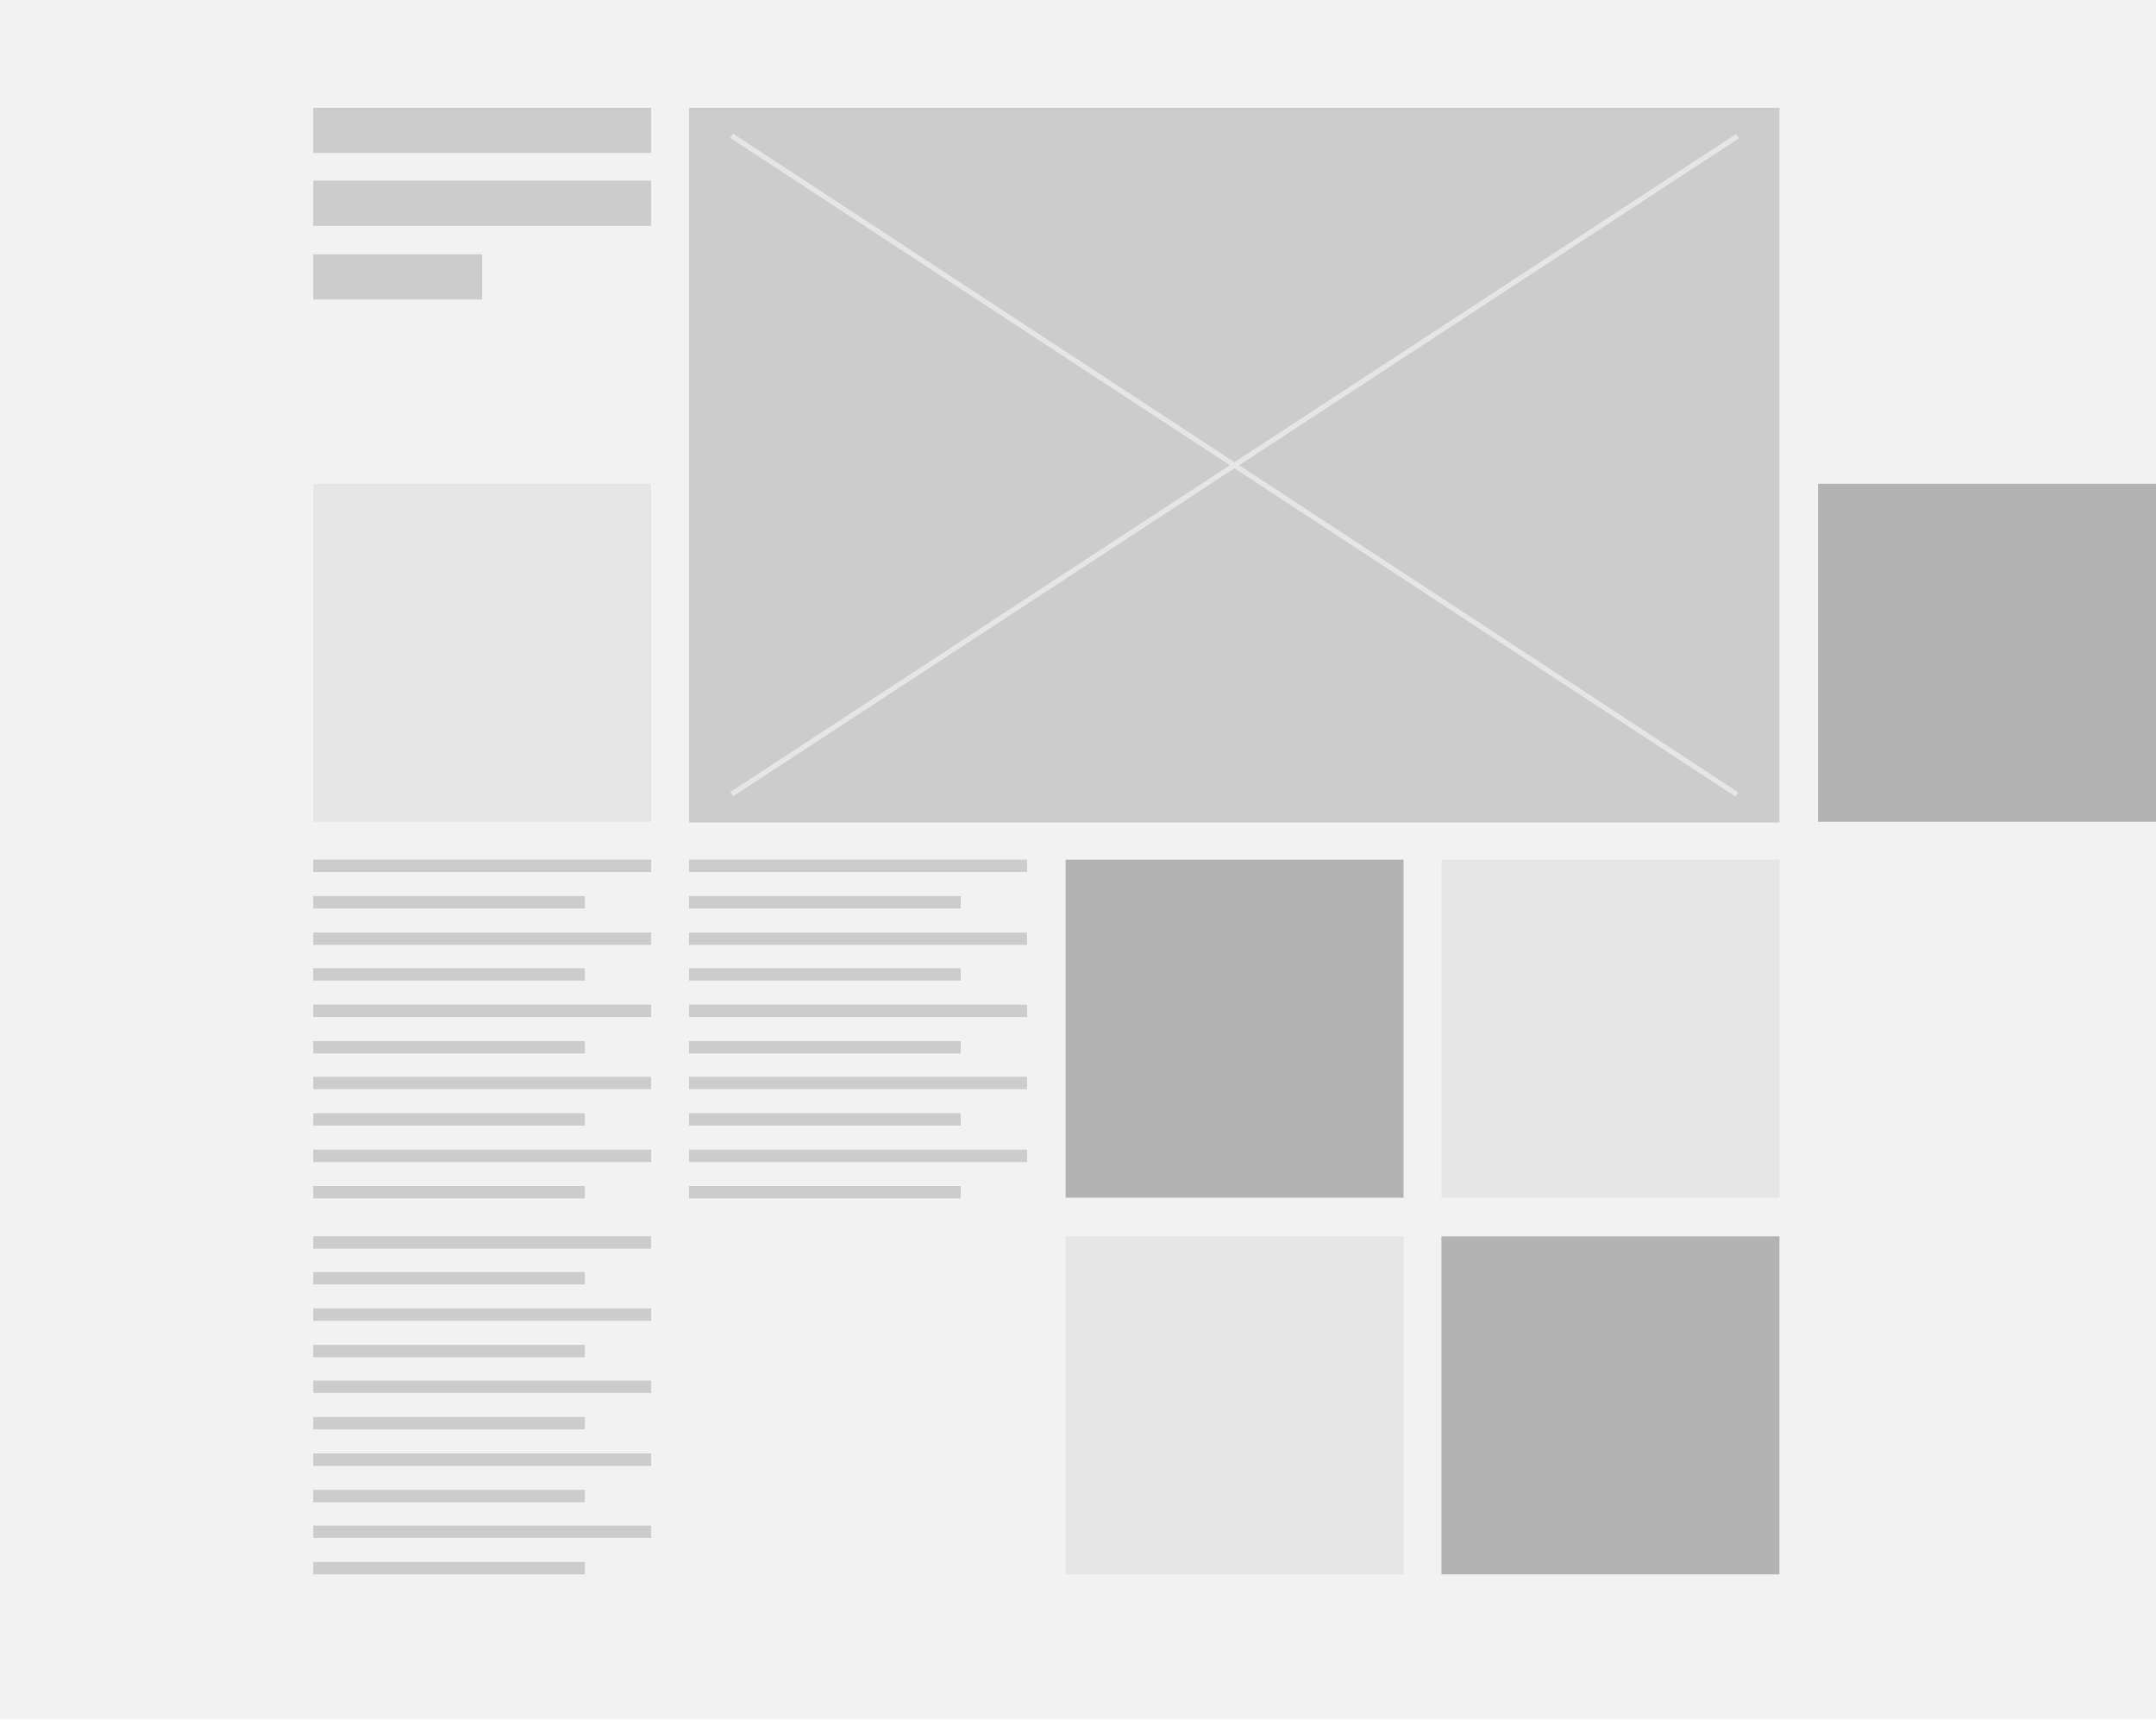
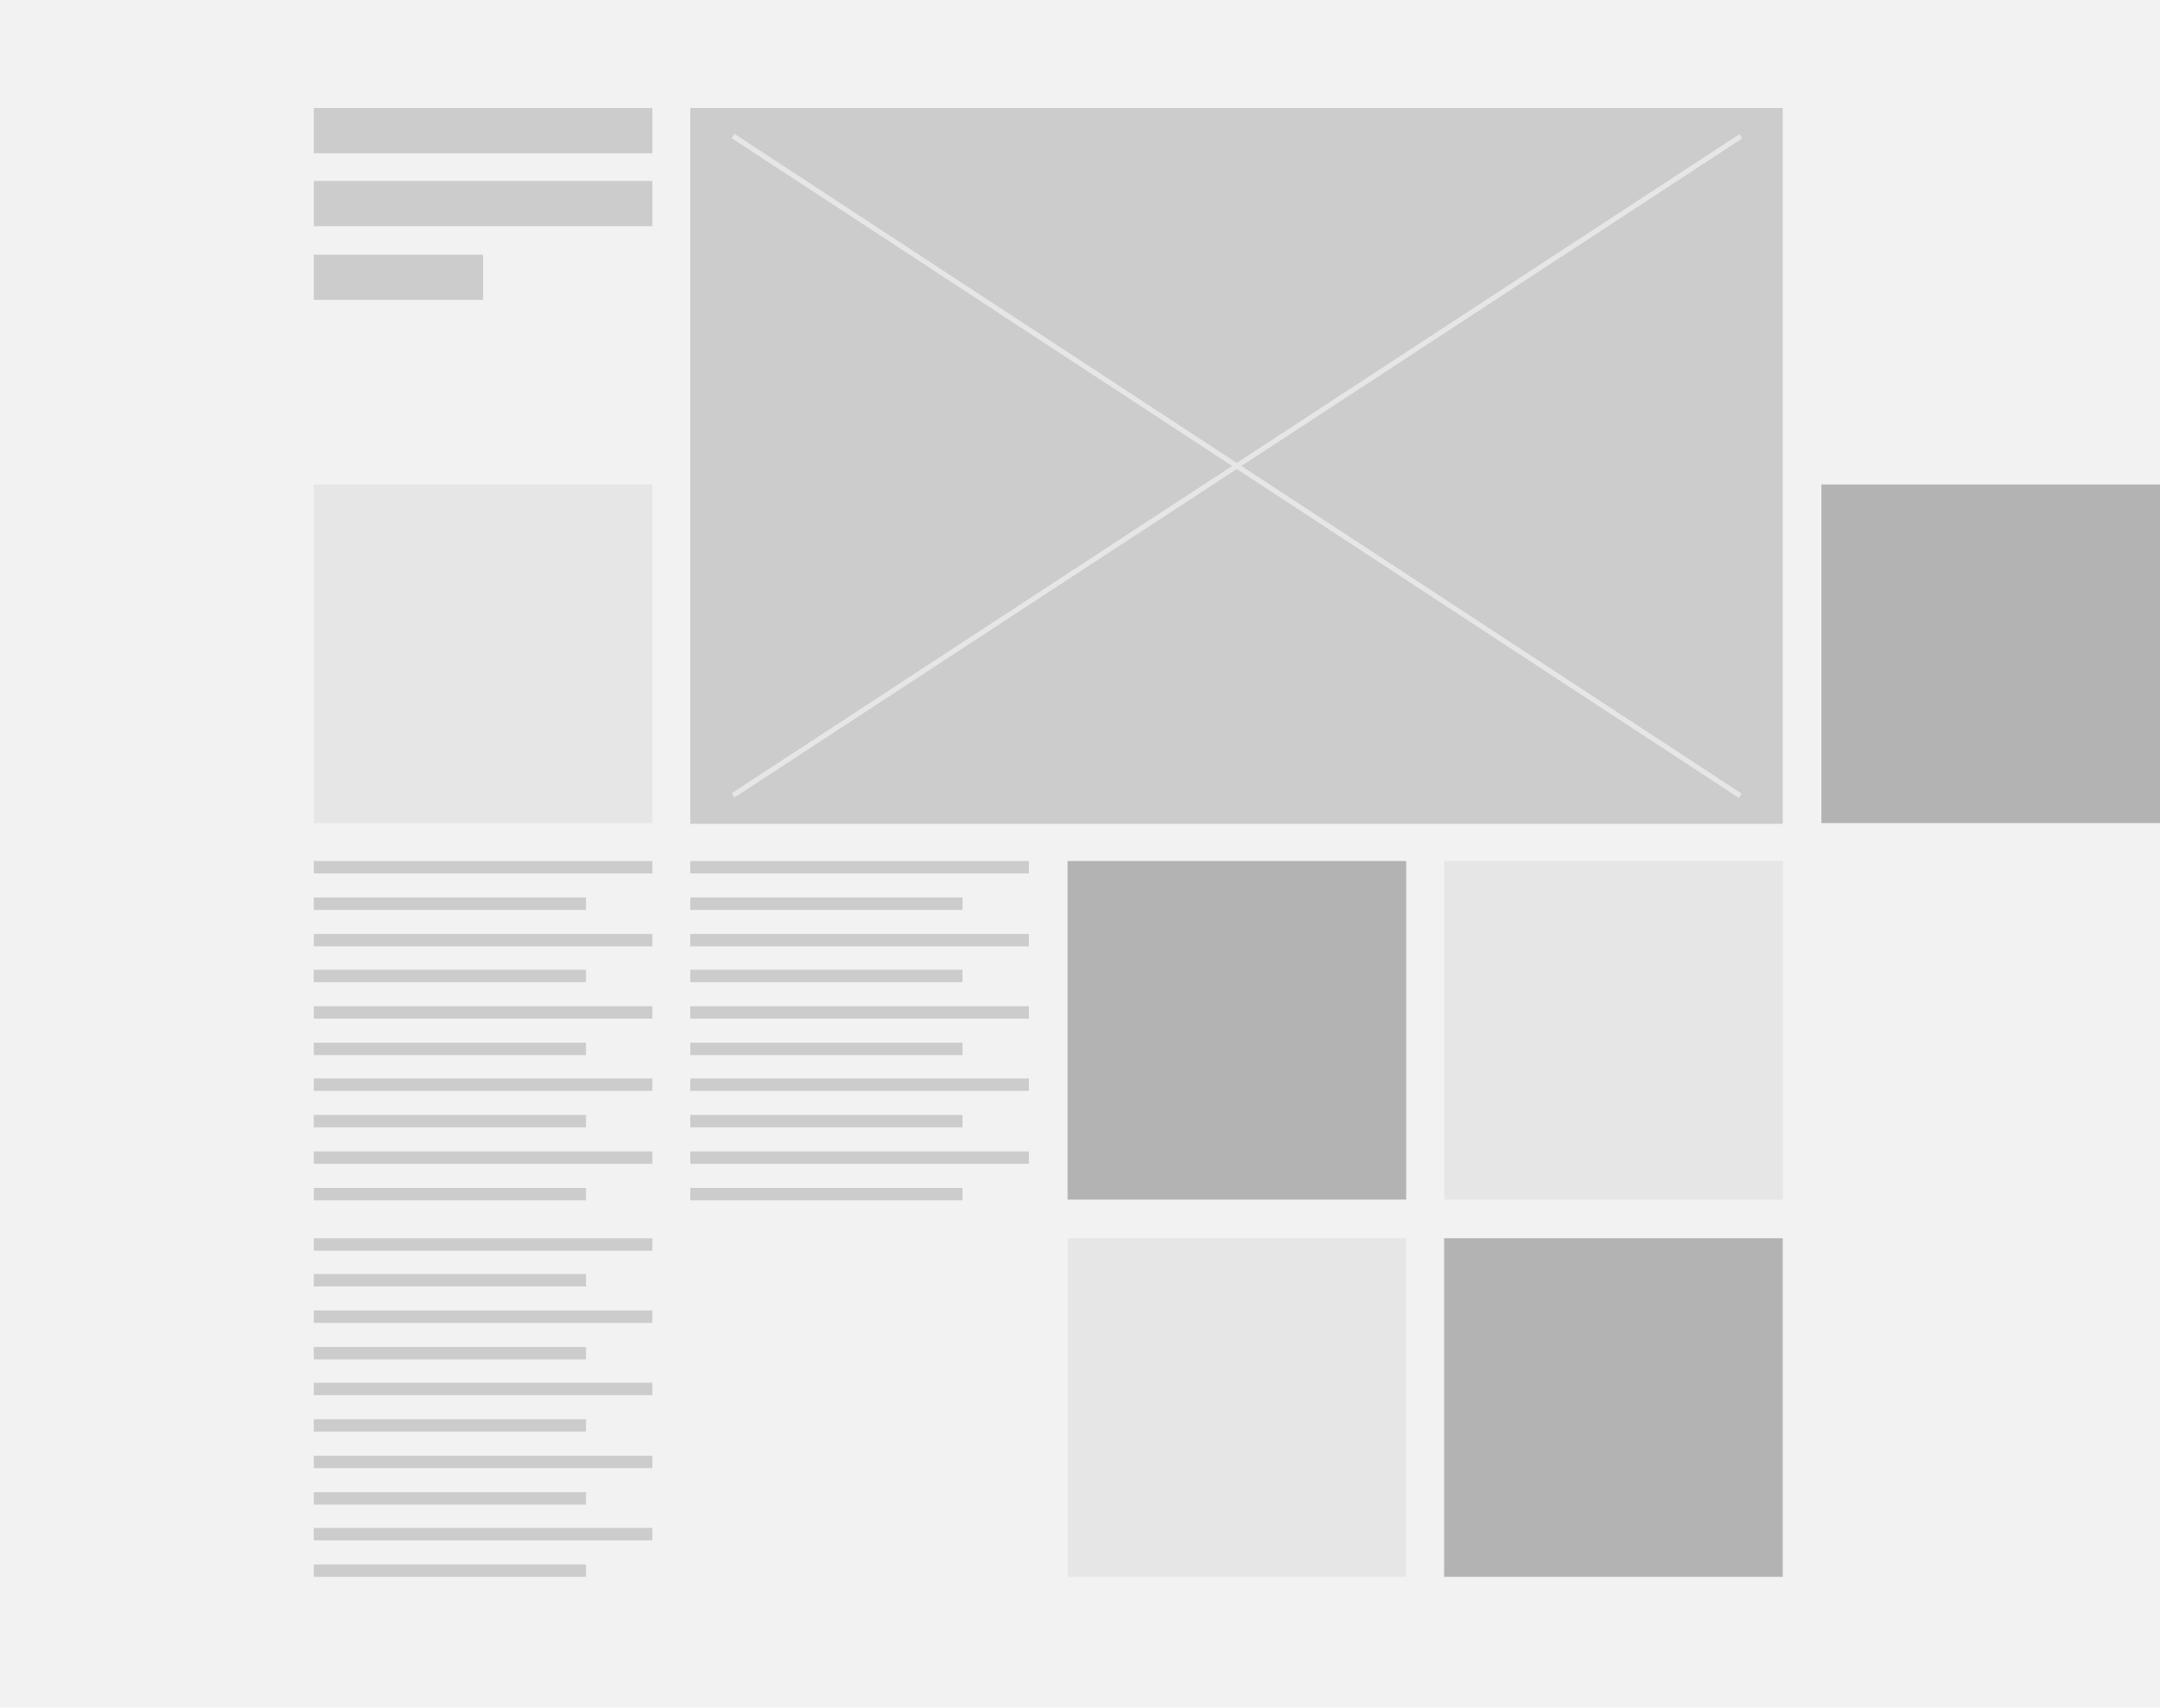
- <svg xmlns="http://www.w3.org/2000/svg" version="1.1" id="Layer_1" x="0px" y="0px" width="296px" height="236px" viewBox="0 0 296 236" enable-background="new 0 0 296 236" xml:space="preserve">
+ <svg xmlns="http://www.w3.org/2000/svg" version="1.1" id="Layer_1" x="0px" y="0px" width="296px" height="234px" viewBox="0 0 296 234" enable-background="new 0 0 296 234" xml:space="preserve">
  <g>
-     <rect fill="#F2F2F2" width="296" height="236" />
+     <rect fill="#F2F2F2" width="296" height="234" />
    <g>
      <rect x="94.6" y="14.8" fill="#CCCCCC" width="149.7" height="98.1" />
      <rect x="43" y="66.4" fill="#E6E6E6" width="46.4" height="46.4" />
      <rect x="146.3" y="118" fill="#B3B3B3" width="46.4" height="46.4" />
      <rect x="197.9" y="118" fill="#E6E6E6" width="46.4" height="46.4" />
      <rect x="249.6" y="66.4" fill="#B3B3B3" width="46.4" height="46.4" />
      <rect x="146.3" y="169.7" fill="#E6E6E6" width="46.4" height="46.4" />
      <rect x="197.9" y="169.7" fill="#B3B3B3" width="46.4" height="46.4" />
      <g>
        <rect x="94.6" y="118" fill="#CCCCCC" width="46.4" height="1.7" />
        <rect x="94.6" y="123" fill="#CCCCCC" width="37.3" height="1.7" />
        <rect x="94.6" y="128" fill="#CCCCCC" width="46.4" height="1.7" />
        <rect x="94.6" y="132.9" fill="#CCCCCC" width="37.3" height="1.7" />
        <rect x="94.6" y="137.9" fill="#CCCCCC" width="46.4" height="1.7" />
        <rect x="94.6" y="142.9" fill="#CCCCCC" width="37.3" height="1.7" />
        <rect x="94.6" y="147.8" fill="#CCCCCC" width="46.4" height="1.7" />
        <rect x="94.6" y="152.8" fill="#CCCCCC" width="37.3" height="1.7" />
        <rect x="94.6" y="157.8" fill="#CCCCCC" width="46.4" height="1.7" />
        <rect x="94.6" y="162.8" fill="#CCCCCC" width="37.3" height="1.7" />
      </g>
      <g>
        <rect x="43" y="118" fill="#CCCCCC" width="46.4" height="1.7" />
        <rect x="43" y="123" fill="#CCCCCC" width="37.3" height="1.7" />
        <rect x="43" y="128" fill="#CCCCCC" width="46.4" height="1.7" />
        <rect x="43" y="132.9" fill="#CCCCCC" width="37.3" height="1.7" />
        <rect x="43" y="137.9" fill="#CCCCCC" width="46.4" height="1.7" />
        <rect x="43" y="142.9" fill="#CCCCCC" width="37.3" height="1.7" />
        <rect x="43" y="147.8" fill="#CCCCCC" width="46.4" height="1.7" />
        <rect x="43" y="152.8" fill="#CCCCCC" width="37.3" height="1.7" />
        <rect x="43" y="157.8" fill="#CCCCCC" width="46.4" height="1.7" />
        <rect x="43" y="162.8" fill="#CCCCCC" width="37.3" height="1.7" />
      </g>
      <g>
        <rect x="43" y="169.7" fill="#CCCCCC" width="46.4" height="1.7" />
        <rect x="43" y="174.6" fill="#CCCCCC" width="37.3" height="1.7" />
        <rect x="43" y="179.6" fill="#CCCCCC" width="46.4" height="1.7" />
        <rect x="43" y="184.6" fill="#CCCCCC" width="37.3" height="1.7" />
        <rect x="43" y="189.5" fill="#CCCCCC" width="46.4" height="1.7" />
        <rect x="43" y="194.5" fill="#CCCCCC" width="37.3" height="1.7" />
        <rect x="43" y="199.5" fill="#CCCCCC" width="46.4" height="1.7" />
        <rect x="43" y="204.5" fill="#CCCCCC" width="37.3" height="1.7" />
        <rect x="43" y="209.4" fill="#CCCCCC" width="46.4" height="1.7" />
        <rect x="43" y="214.4" fill="#CCCCCC" width="37.3" height="1.7" />
      </g>
      <rect x="43" y="14.8" fill="#CCCCCC" width="46.4" height="6.2" />
      <rect x="43" y="24.8" fill="#CCCCCC" width="46.4" height="6.2" />
      <rect x="43" y="34.9" fill="#CCCCCC" width="23.2" height="6.2" />
      <rect x="87" y="63.5" transform="matrix(0.8365 0.548 -0.548 0.8365 62.6664 -82.4512)" fill="#E6E6E6" width="165" height="0.7" />
      <rect x="169.2" y="-18.7" transform="matrix(0.5474 0.8369 -0.8369 0.5474 130.095 -112.9791)" fill="#E6E6E6" width="0.7" height="165" />
    </g>
  </g>
</svg>
